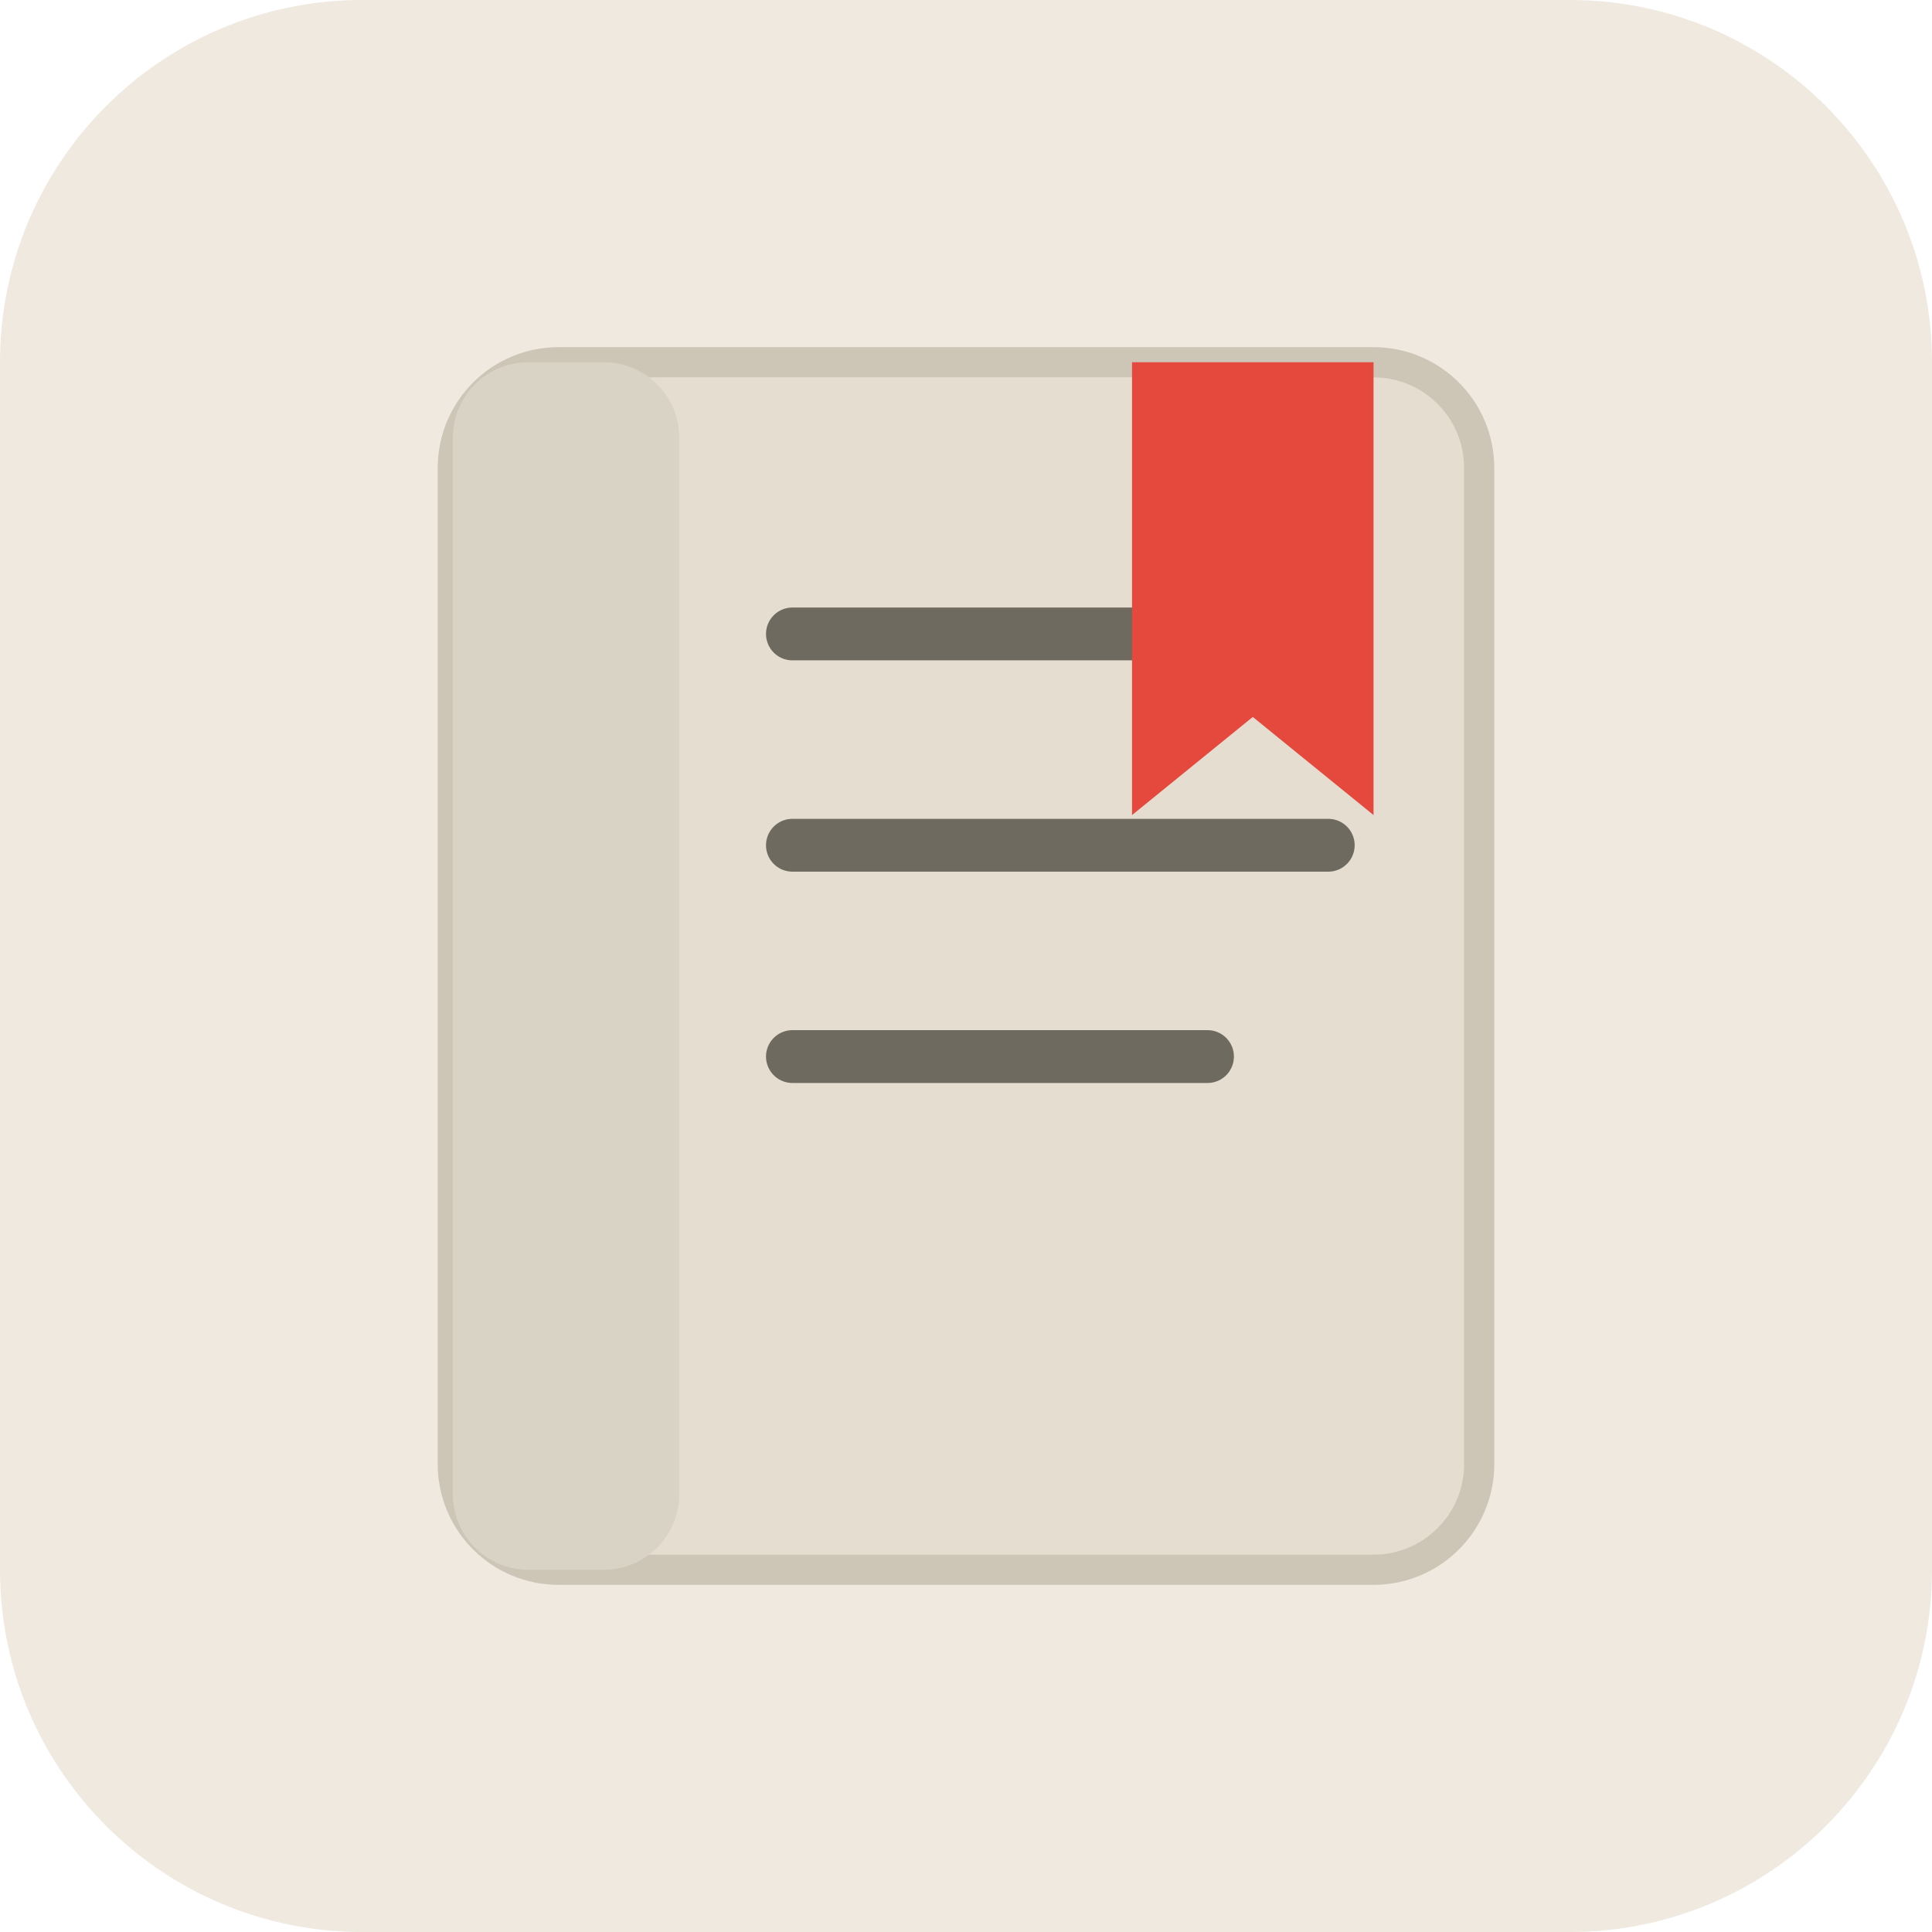
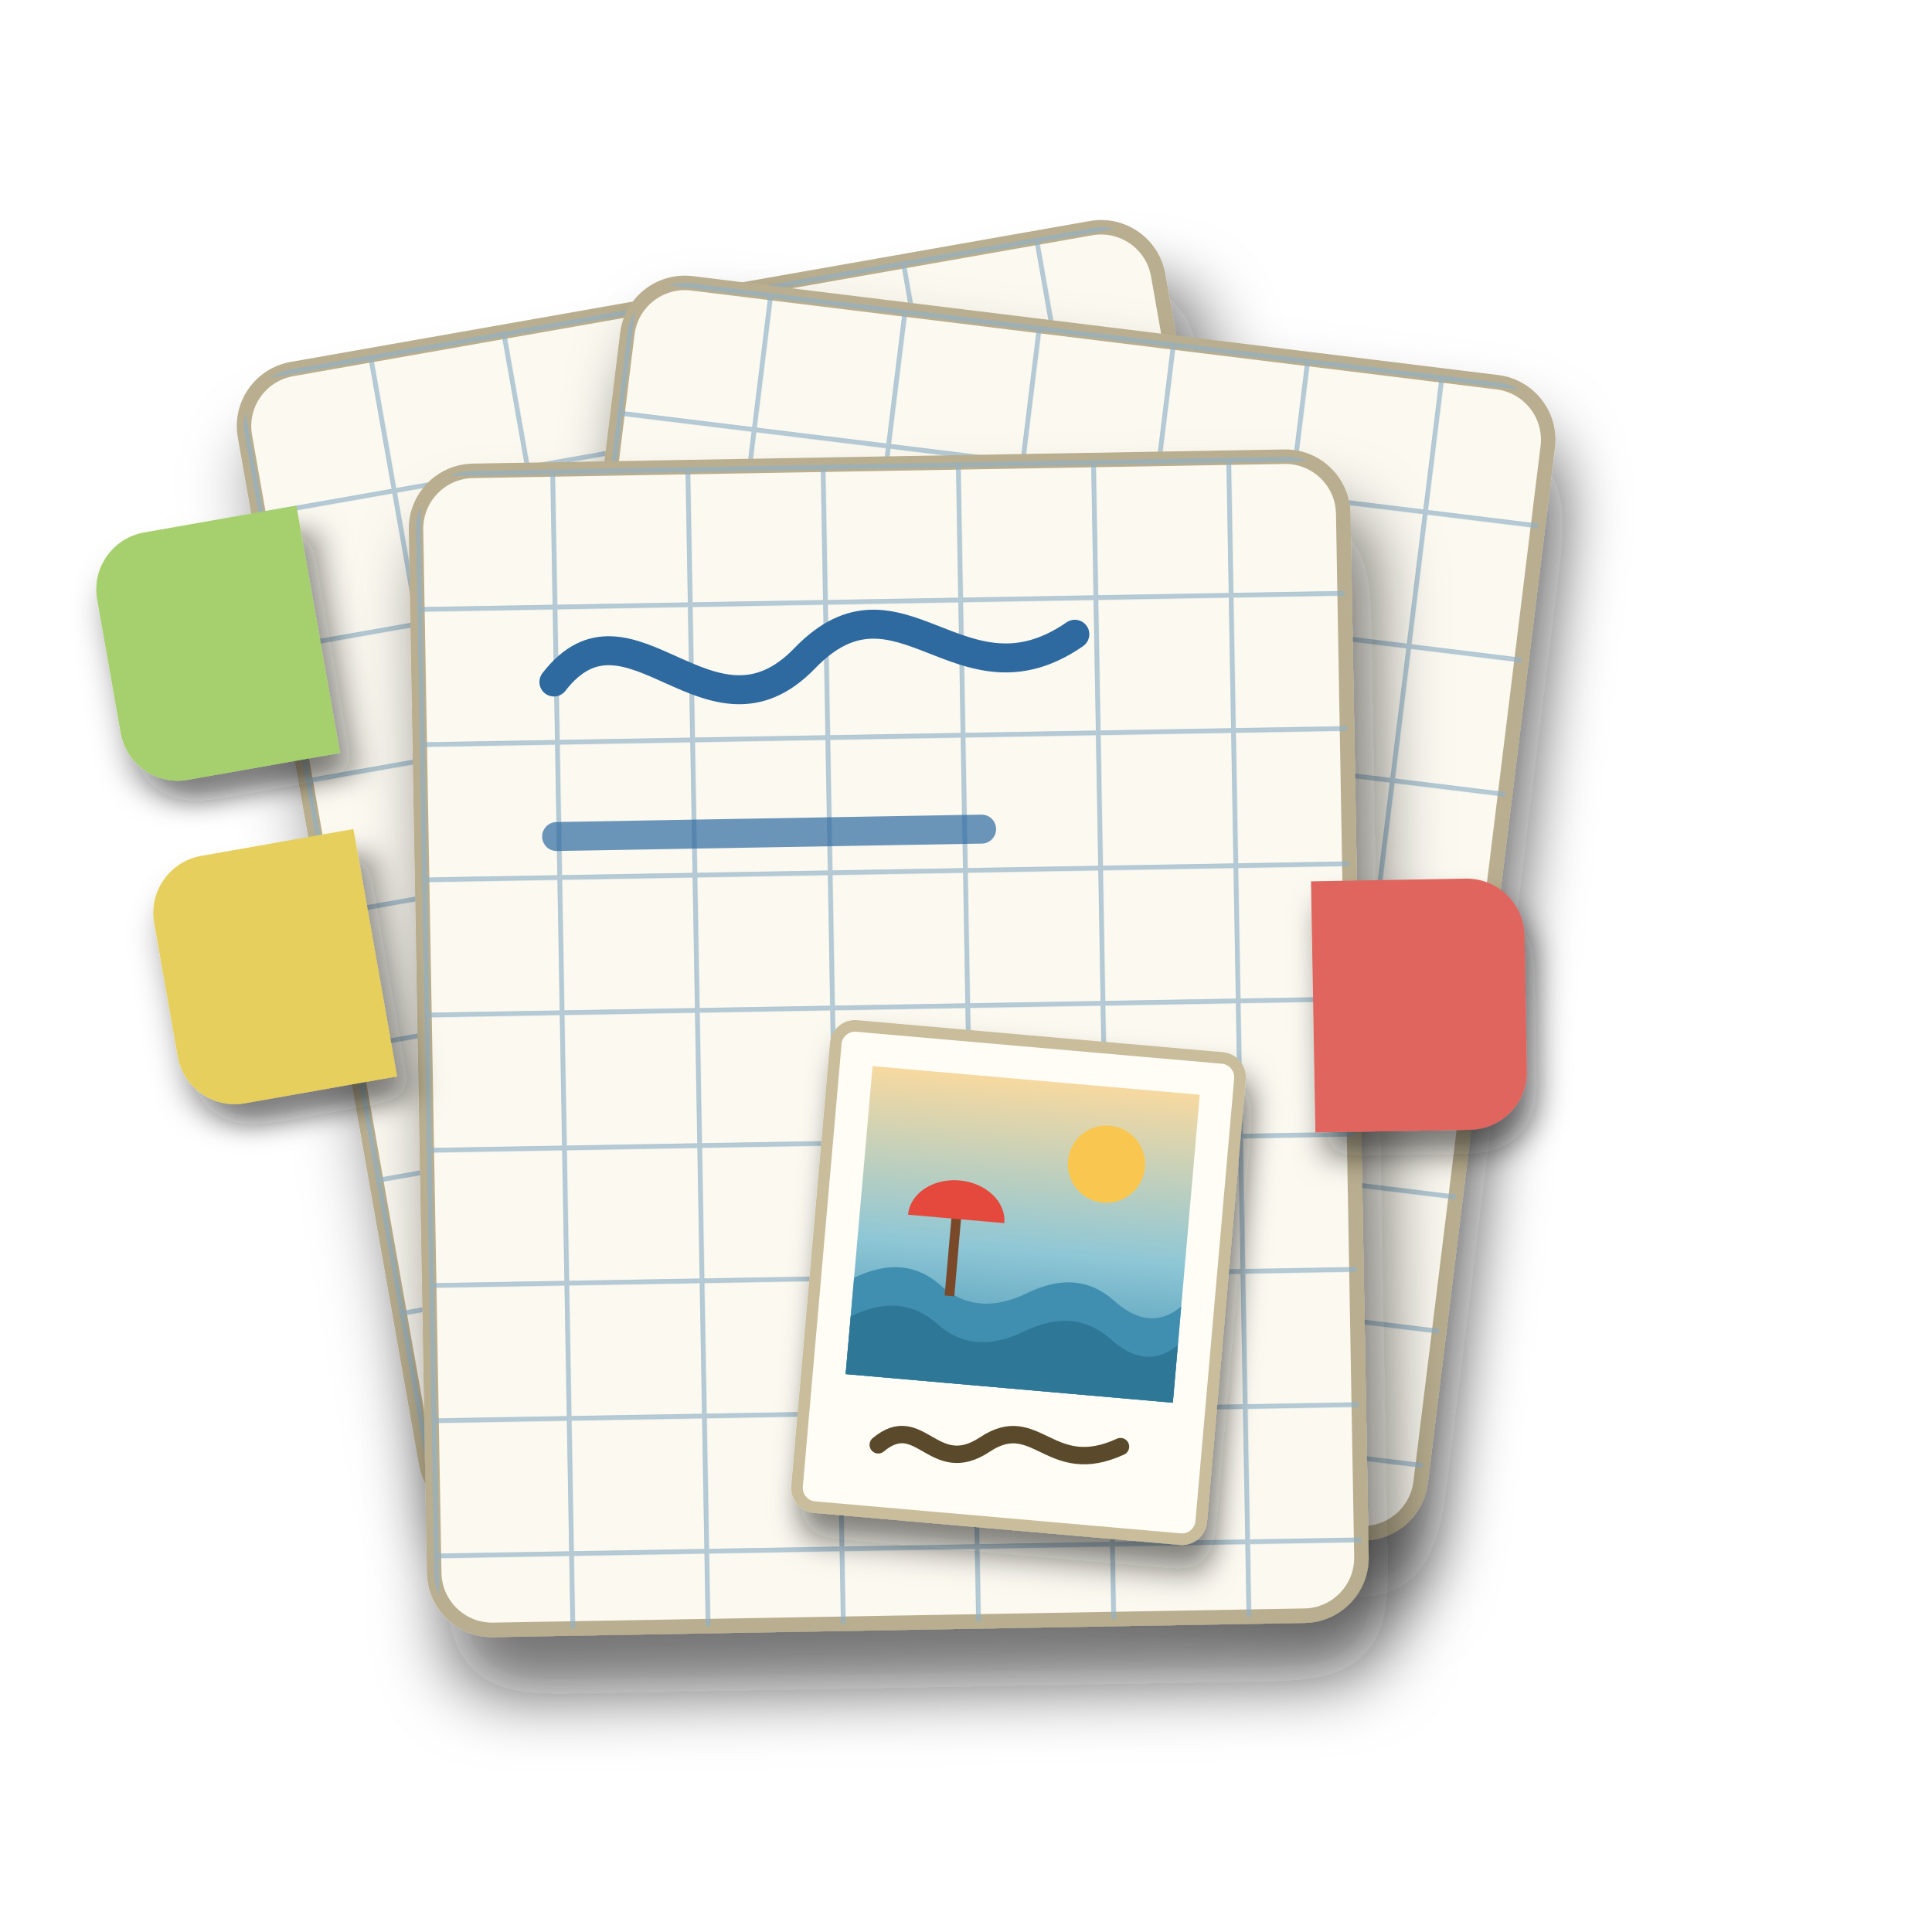
- <svg xmlns="http://www.w3.org/2000/svg" width="512" height="512" viewBox="0 0 512 512">
-   <rect width="512" height="512" rx="96" fill="#efe9df" />
-   <g>
-     <rect x="120" y="96" width="272" height="320" rx="28" fill="#e4ddd0" stroke="#cdc6b7" stroke-width="8" />
-     <rect x="120" y="96" width="60" height="320" rx="20" fill="#d9d3c5" />
-     <line x1="210" y1="168" x2="352" y2="168" stroke="#6f6a60" stroke-width="14" stroke-linecap="round" />
-     <line x1="210" y1="224" x2="352" y2="224" stroke="#6f6a60" stroke-width="14" stroke-linecap="round" />
-     <line x1="210" y1="280" x2="320" y2="280" stroke="#6f6a60" stroke-width="14" stroke-linecap="round" />
-     <path d="M300 96 h64 v120 l-32 -26 -32 26 Z" fill="#e5493d" />
+ <svg xmlns="http://www.w3.org/2000/svg" xmlns:xlink="http://www.w3.org/1999/xlink" width="200" height="200" viewBox="0 0 200 200">
+   <defs>
+     <pattern id="grid" width="14" height="14" patternUnits="userSpaceOnUse">
+       <path d="M14 0H0V14" fill="none" stroke="#8fb0c6" stroke-width="1" opacity=".65" />
+     </pattern>
+     <filter id="sh" x="-30%" y="-30%" width="160%" height="170%">
+       <feDropShadow dx="2" dy="6" stdDeviation="3.5" flood-color="#1a1208" flood-opacity=".6" />
+     </filter>
+     <filter id="shs" x="-40%" y="-40%" width="180%" height="190%">
+       <feDropShadow dx="1" dy="2.5" stdDeviation="1.6" flood-color="#1a1208" flood-opacity=".55" />
+     </filter>
+     <linearGradient id="sea" x1="0" y1="0" x2="0" y2="1">
+       <stop offset="0" stop-color="#f7d9a0" />
+       <stop offset=".55" stop-color="#8fc7d6" />
+       <stop offset="1" stop-color="#3f8fb0" />
+     </linearGradient>
+     <g id="sheet">
+       <rect width="96" height="120" rx="6" fill="#fbf9f0" stroke="#b9ae8f" stroke-width="1.5" />
+       <rect width="96" height="120" rx="6" fill="url(#grid)" />
+     </g>
+     <g id="scrawl">
+       <path d="M0 0c8-10 16 8 26-2s16 6 28-2" fill="none" stroke="#2d6a9f" stroke-width="3" stroke-linecap="round" />
+       <path d="M0 16h44" fill="none" stroke="#2d6a9f" stroke-width="3" stroke-linecap="round" opacity=".7" />
+     </g>
+     <path id="tR" d="M92 0h16a6 6 0 0 1 6 6v14a6 6 0 0 1-6 6H92z" />
+     <path id="tL" d="M4 0h-16a6 6 0 0 0-6 6v14a6 6 0 0 0 6 6h16z" />
+     <g id="pol">
+       <rect width="42" height="50" rx="2" fill="#fffdf6" stroke="#c9bd9c" stroke-width="1.2" />
+       <rect x="4" y="4" width="34" height="32" fill="url(#sea)" />
+       <circle cx="29" cy="12" r="4" fill="#f9c74f" />
+       <path d="M4 26q5-3 9 0t9 0t9 0t7 0v10H4z" fill="#3f8fb0" />
+       <path d="M4 30q5-3 9 0t9 0t9 0t7 0v6H4z" fill="#2f7796" />
+       <path d="M14 27v-9" stroke="#7a4a2a" stroke-width="1" />
+       <path d="M9 19a5 4 0 0 1 10 0z" fill="#e5493d" />
+       <path d="M8 43c4-4 6 3 11-1s7 3 14-1" fill="none" stroke="#5a4a2a" stroke-width="1.8" stroke-linecap="round" />
+     </g>
+   </defs>
+   <g transform="translate(34 30) rotate(-10 48 60)" filter="url(#sh)">
+     <use xlink:href="#sheet" />
+   </g>
+   <g transform="translate(58 34) rotate(7 48 60)" filter="url(#sh)">
+     <use xlink:href="#sheet" />
+   </g>
+   <g transform="translate(44 48) rotate(-1 48 60)" filter="url(#sh)">
+     <use xlink:href="#sheet" />
+     <g transform="translate(14 22)">
+       <use xlink:href="#scrawl" />
+     </g>
+     <g transform="translate(40 60) rotate(6 21 25)" filter="url(#shs)">
+       <use xlink:href="#pol" />
+     </g>
+   </g>
+   <g transform="translate(34 30) rotate(-10 48 60)">
+     <use xlink:href="#tL" y="14" fill="#a6d06e" filter="url(#shs)" />
+     <use xlink:href="#tL" y="48" fill="#e6cf5c" filter="url(#shs)" />
+   </g>
+   <g transform="translate(44 48) rotate(-1 48 60)">
+     <use xlink:href="#tR" y="44" fill="#e0655e" filter="url(#shs)" />
  </g>
</svg>
